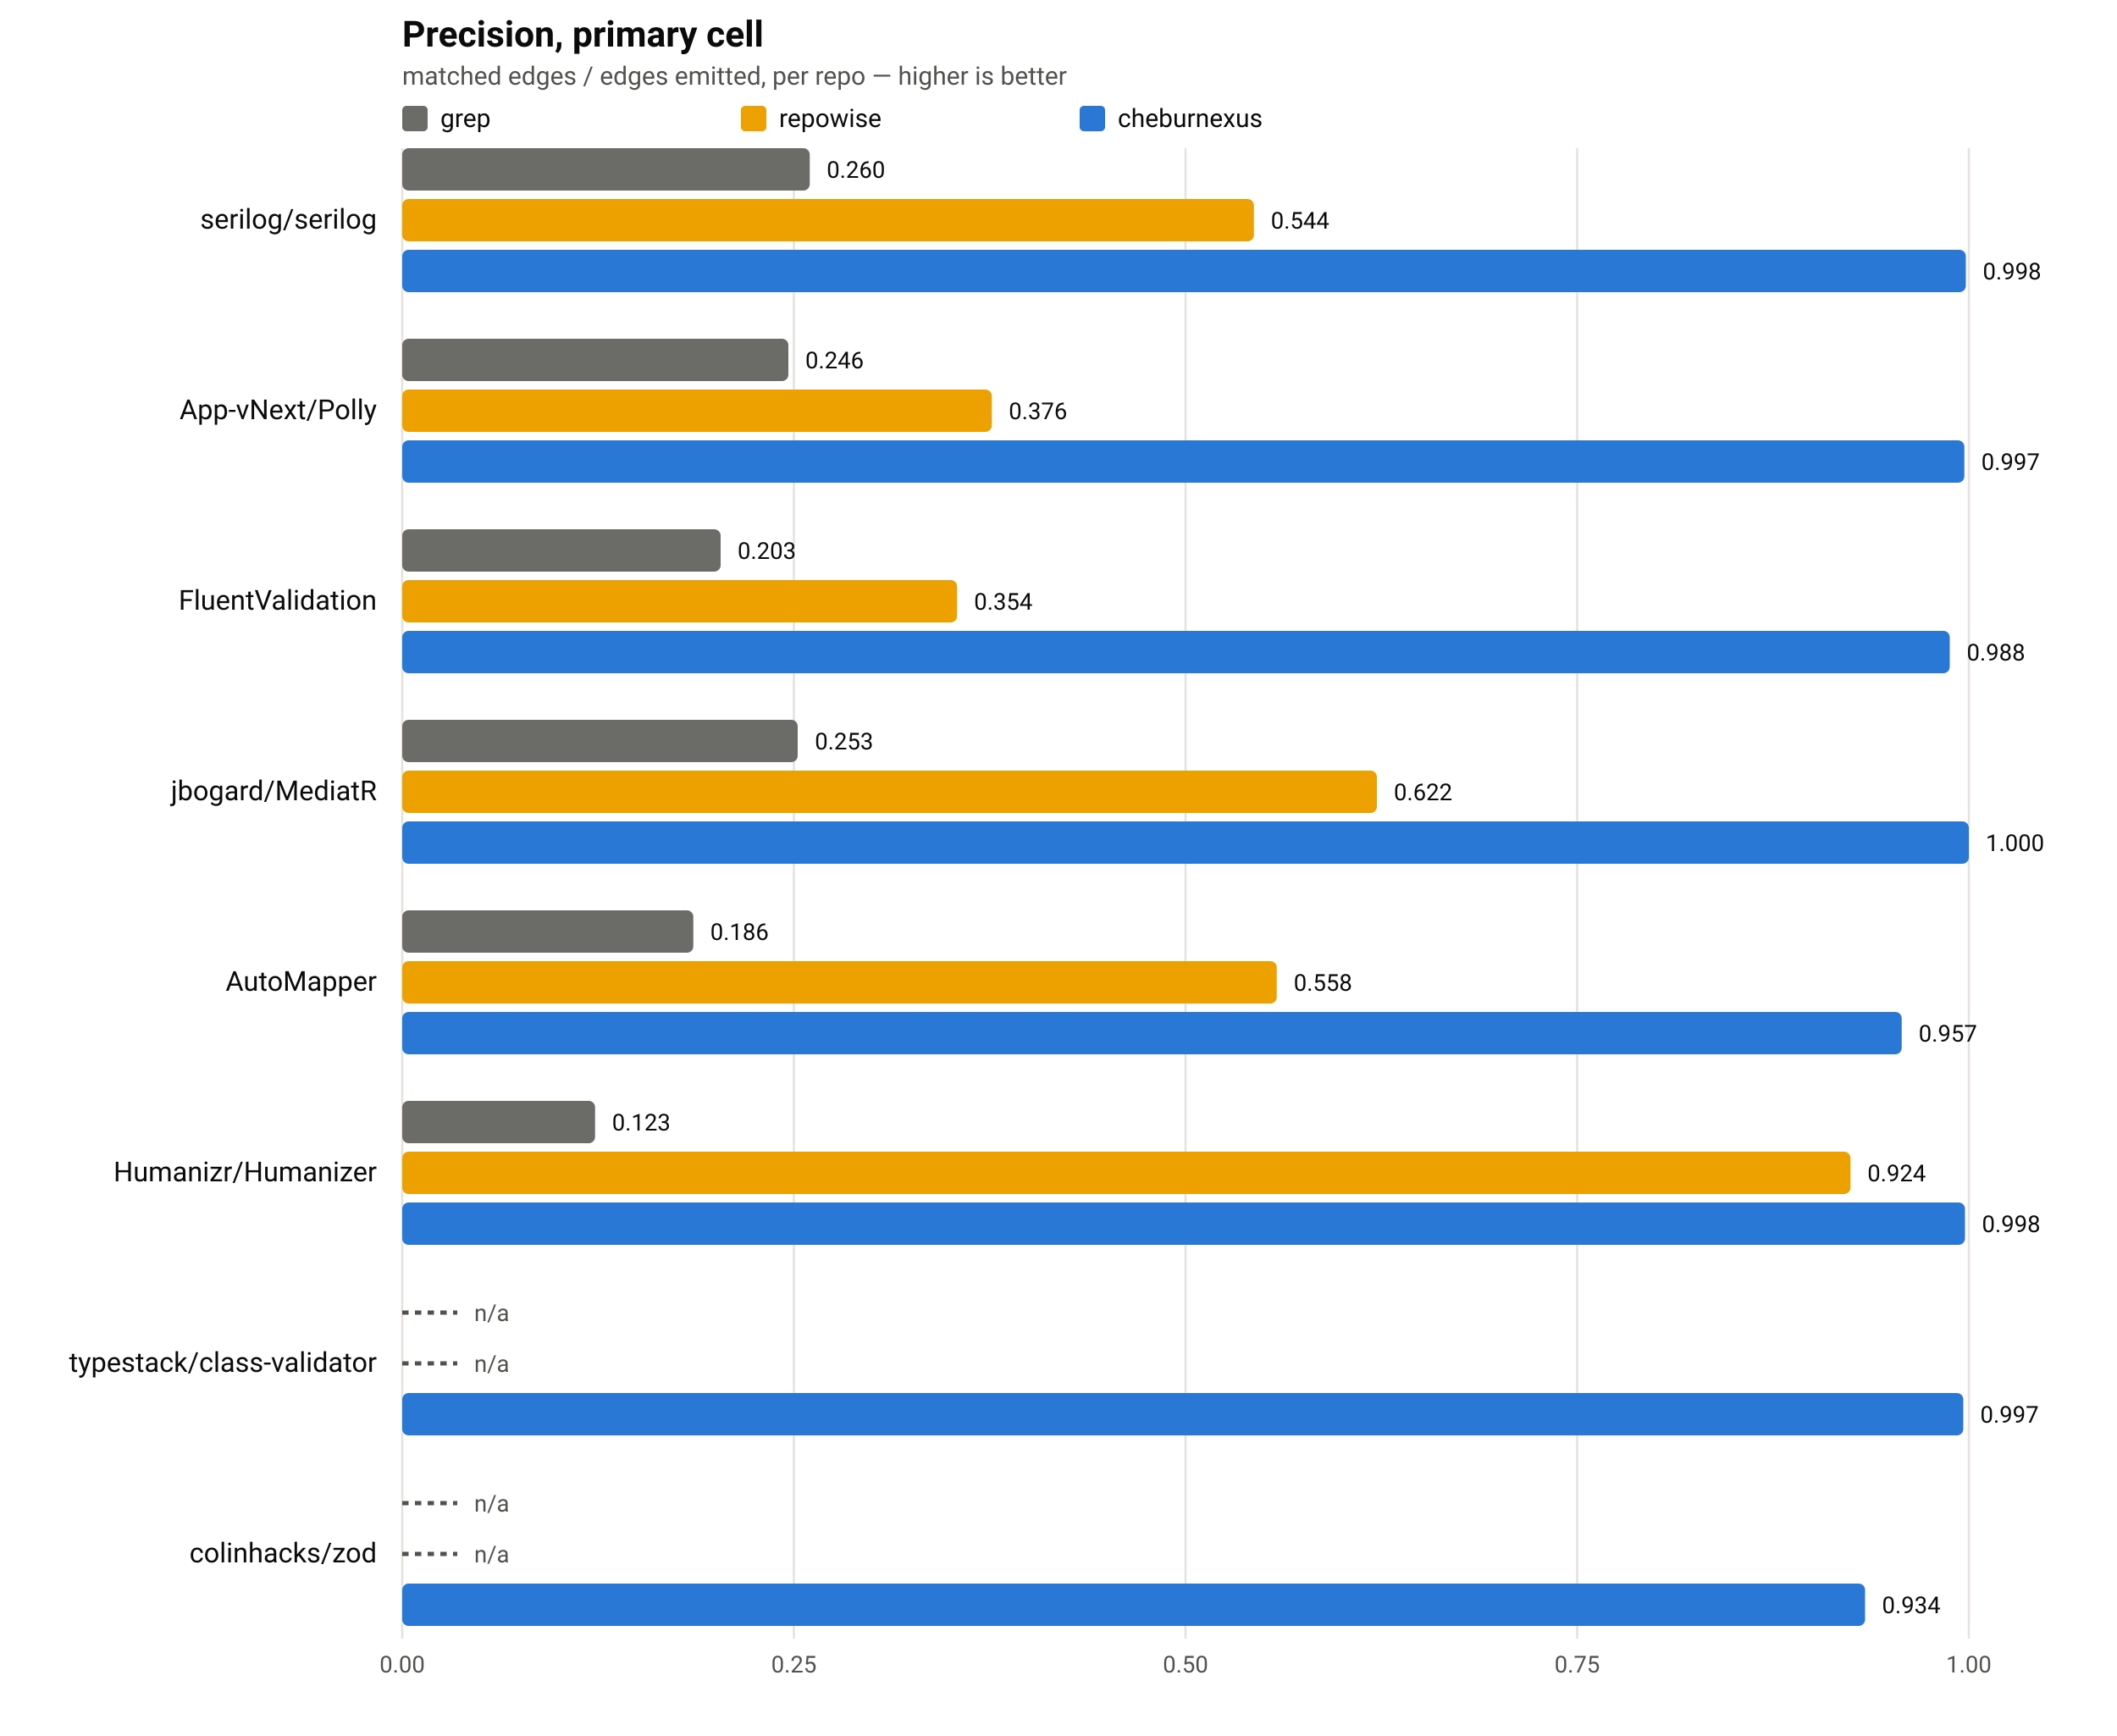
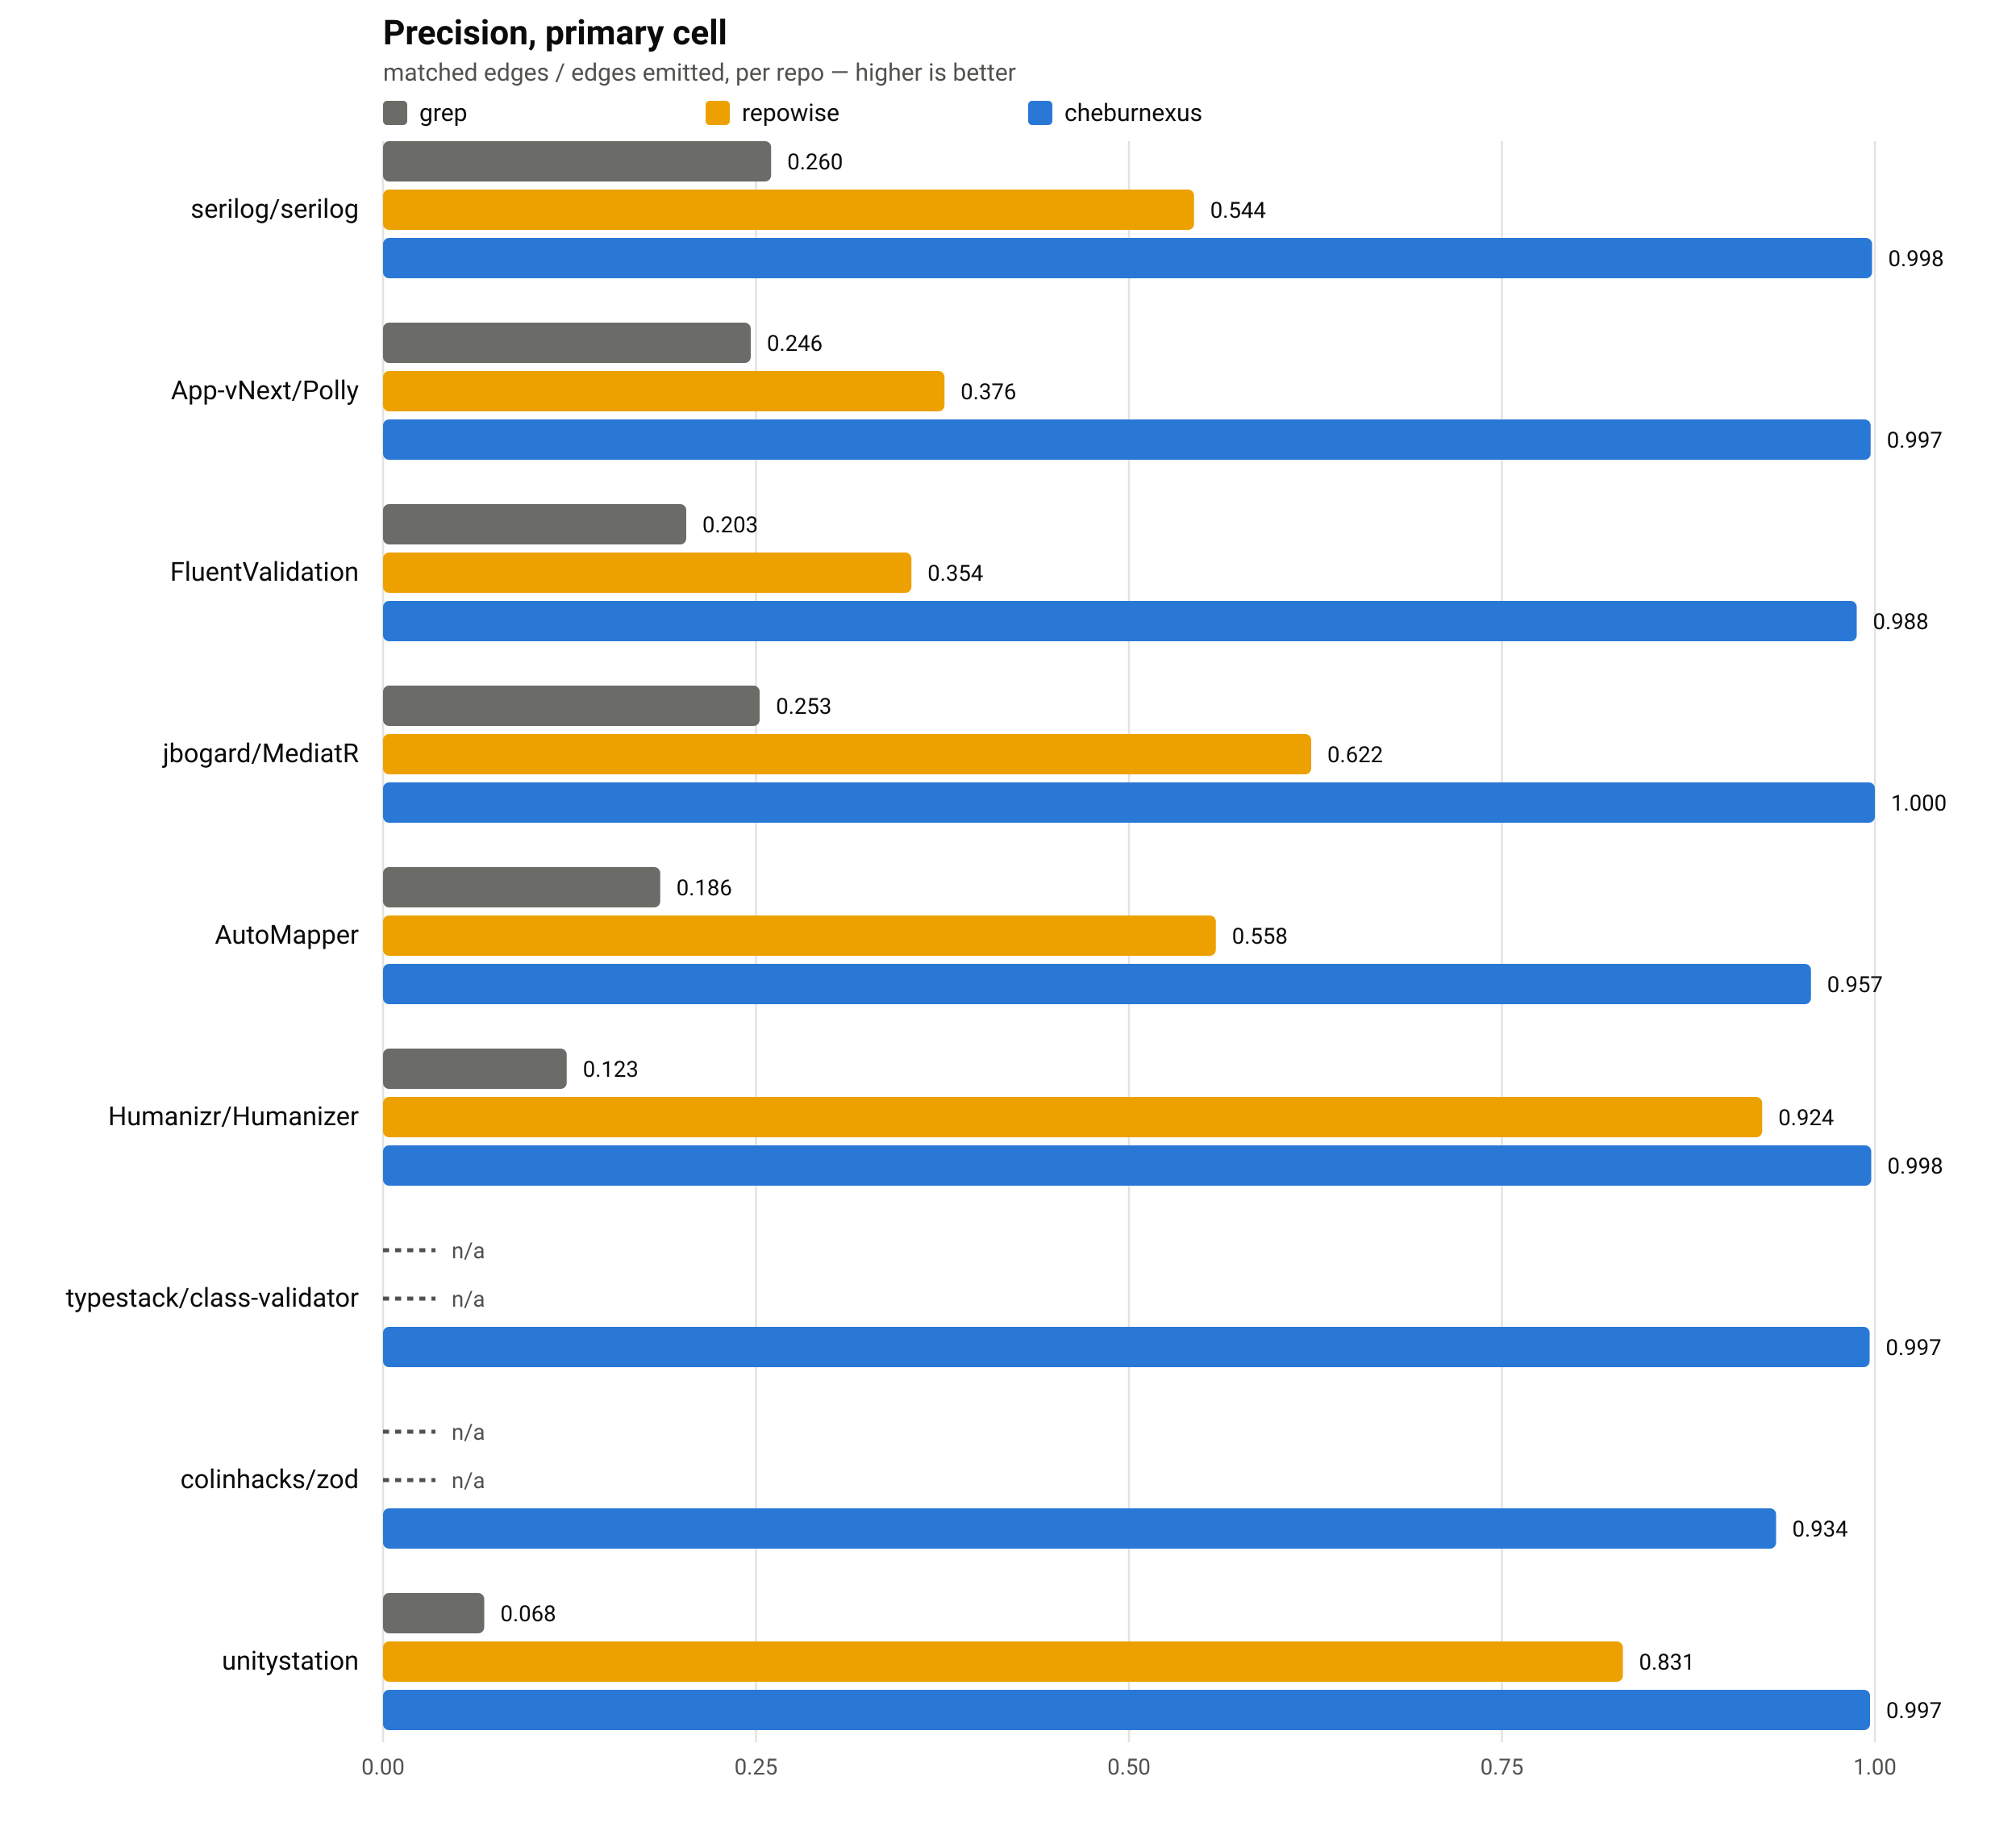
- <svg xmlns="http://www.w3.org/2000/svg" width="1000" height="820" viewBox="0 0 1000 820" role="img" aria-label="Precision by repository and arm, primary cell">
+ <svg xmlns="http://www.w3.org/2000/svg" width="1000" height="910" viewBox="0 0 1000 910" role="img" aria-label="Precision by repository and arm, primary cell">
  <text x="190" y="22" font-family="-apple-system, 'Segoe UI', Roboto, Helvetica, Arial, sans-serif" font-size="17" font-weight="600" fill="#0b0b0b">Precision, primary cell</text>
  <text x="190" y="40" font-family="-apple-system, 'Segoe UI', Roboto, Helvetica, Arial, sans-serif" font-size="12" fill="#52514e">matched edges / edges emitted, per repo — higher is better</text>
  <rect x="190" y="50" width="12" height="12" rx="2" fill="#6b6b68" />
  <text x="208" y="60" font-family="-apple-system, 'Segoe UI', Roboto, Helvetica, Arial, sans-serif" font-size="12" fill="#0b0b0b">grep</text>
  <rect x="350" y="50" width="12" height="12" rx="2" fill="#eda100" />
  <text x="368" y="60" font-family="-apple-system, 'Segoe UI', Roboto, Helvetica, Arial, sans-serif" font-size="12" fill="#0b0b0b">repowise</text>
  <rect x="510" y="50" width="12" height="12" rx="2" fill="#2a78d6" />
  <text x="528" y="60" font-family="-apple-system, 'Segoe UI', Roboto, Helvetica, Arial, sans-serif" font-size="12" fill="#0b0b0b">cheburnexus</text>
-   <line x1="190.0" y1="70" x2="190.0" y2="774" stroke="#e3e2dd" stroke-width="1" />
-   <text x="190.0" y="790" font-family="-apple-system, 'Segoe UI', Roboto, Helvetica, Arial, sans-serif" font-size="11" fill="#52514e" text-anchor="middle">0.00</text>
-   <line x1="375.0" y1="70" x2="375.0" y2="774" stroke="#e3e2dd" stroke-width="1" />
-   <text x="375.0" y="790" font-family="-apple-system, 'Segoe UI', Roboto, Helvetica, Arial, sans-serif" font-size="11" fill="#52514e" text-anchor="middle">0.25</text>
-   <line x1="560.0" y1="70" x2="560.0" y2="774" stroke="#e3e2dd" stroke-width="1" />
-   <text x="560.0" y="790" font-family="-apple-system, 'Segoe UI', Roboto, Helvetica, Arial, sans-serif" font-size="11" fill="#52514e" text-anchor="middle">0.50</text>
-   <line x1="745.0" y1="70" x2="745.0" y2="774" stroke="#e3e2dd" stroke-width="1" />
-   <text x="745.0" y="790" font-family="-apple-system, 'Segoe UI', Roboto, Helvetica, Arial, sans-serif" font-size="11" fill="#52514e" text-anchor="middle">0.75</text>
-   <line x1="930.0" y1="70" x2="930.0" y2="774" stroke="#e3e2dd" stroke-width="1" />
-   <text x="930.0" y="790" font-family="-apple-system, 'Segoe UI', Roboto, Helvetica, Arial, sans-serif" font-size="11" fill="#52514e" text-anchor="middle">1.00</text>
+   <line x1="190.0" y1="70" x2="190.0" y2="864" stroke="#e3e2dd" stroke-width="1" />
+   <text x="190.0" y="880" font-family="-apple-system, 'Segoe UI', Roboto, Helvetica, Arial, sans-serif" font-size="11" fill="#52514e" text-anchor="middle">0.00</text>
+   <line x1="375.0" y1="70" x2="375.0" y2="864" stroke="#e3e2dd" stroke-width="1" />
+   <text x="375.0" y="880" font-family="-apple-system, 'Segoe UI', Roboto, Helvetica, Arial, sans-serif" font-size="11" fill="#52514e" text-anchor="middle">0.25</text>
+   <line x1="560.0" y1="70" x2="560.0" y2="864" stroke="#e3e2dd" stroke-width="1" />
+   <text x="560.0" y="880" font-family="-apple-system, 'Segoe UI', Roboto, Helvetica, Arial, sans-serif" font-size="11" fill="#52514e" text-anchor="middle">0.50</text>
+   <line x1="745.0" y1="70" x2="745.0" y2="864" stroke="#e3e2dd" stroke-width="1" />
+   <text x="745.0" y="880" font-family="-apple-system, 'Segoe UI', Roboto, Helvetica, Arial, sans-serif" font-size="11" fill="#52514e" text-anchor="middle">0.75</text>
+   <line x1="930.0" y1="70" x2="930.0" y2="864" stroke="#e3e2dd" stroke-width="1" />
+   <text x="930.0" y="880" font-family="-apple-system, 'Segoe UI', Roboto, Helvetica, Arial, sans-serif" font-size="11" fill="#52514e" text-anchor="middle">1.00</text>
  <text x="178" y="108.0" font-family="-apple-system, 'Segoe UI', Roboto, Helvetica, Arial, sans-serif" font-size="13" fill="#0b0b0b" text-anchor="end">serilog/serilog</text>
  <rect x="190.0" y="70.0" width="192.5" height="20" rx="3" fill="#6b6b68" />
  <text x="390.5" y="84.0" font-family="-apple-system, 'Segoe UI', Roboto, Helvetica, Arial, sans-serif" font-size="11" fill="#0b0b0b">0.260</text>
  <rect x="190.0" y="94.0" width="402.3" height="20" rx="3" fill="#eda100" />
  <text x="600.3" y="108.0" font-family="-apple-system, 'Segoe UI', Roboto, Helvetica, Arial, sans-serif" font-size="11" fill="#0b0b0b">0.544</text>
  <rect x="190.0" y="118.0" width="738.6" height="20" rx="3" fill="#2a78d6" />
  <text x="936.6" y="132.0" font-family="-apple-system, 'Segoe UI', Roboto, Helvetica, Arial, sans-serif" font-size="11" fill="#0b0b0b">0.998</text>
  <text x="178" y="198.0" font-family="-apple-system, 'Segoe UI', Roboto, Helvetica, Arial, sans-serif" font-size="13" fill="#0b0b0b" text-anchor="end">App-vNext/Polly</text>
  <rect x="190.0" y="160.0" width="182.4" height="20" rx="3" fill="#6b6b68" />
  <text x="380.4" y="174.0" font-family="-apple-system, 'Segoe UI', Roboto, Helvetica, Arial, sans-serif" font-size="11" fill="#0b0b0b">0.246</text>
  <rect x="190.0" y="184.0" width="278.5" height="20" rx="3" fill="#eda100" />
  <text x="476.5" y="198.0" font-family="-apple-system, 'Segoe UI', Roboto, Helvetica, Arial, sans-serif" font-size="11" fill="#0b0b0b">0.376</text>
  <rect x="190.0" y="208.0" width="737.9" height="20" rx="3" fill="#2a78d6" />
  <text x="935.9" y="222.0" font-family="-apple-system, 'Segoe UI', Roboto, Helvetica, Arial, sans-serif" font-size="11" fill="#0b0b0b">0.997</text>
  <text x="178" y="288.0" font-family="-apple-system, 'Segoe UI', Roboto, Helvetica, Arial, sans-serif" font-size="13" fill="#0b0b0b" text-anchor="end">FluentValidation</text>
  <rect x="190.0" y="250.0" width="150.4" height="20" rx="3" fill="#6b6b68" />
  <text x="348.4" y="264.0" font-family="-apple-system, 'Segoe UI', Roboto, Helvetica, Arial, sans-serif" font-size="11" fill="#0b0b0b">0.203</text>
  <rect x="190.0" y="274.0" width="262.1" height="20" rx="3" fill="#eda100" />
  <text x="460.1" y="288.0" font-family="-apple-system, 'Segoe UI', Roboto, Helvetica, Arial, sans-serif" font-size="11" fill="#0b0b0b">0.354</text>
  <rect x="190.0" y="298.0" width="731.0" height="20" rx="3" fill="#2a78d6" />
  <text x="929.0" y="312.0" font-family="-apple-system, 'Segoe UI', Roboto, Helvetica, Arial, sans-serif" font-size="11" fill="#0b0b0b">0.988</text>
  <text x="178" y="378.0" font-family="-apple-system, 'Segoe UI', Roboto, Helvetica, Arial, sans-serif" font-size="13" fill="#0b0b0b" text-anchor="end">jbogard/MediatR</text>
  <rect x="190.0" y="340.0" width="186.8" height="20" rx="3" fill="#6b6b68" />
  <text x="384.9" y="354.0" font-family="-apple-system, 'Segoe UI', Roboto, Helvetica, Arial, sans-serif" font-size="11" fill="#0b0b0b">0.253</text>
  <rect x="190.0" y="364.0" width="460.4" height="20" rx="3" fill="#eda100" />
  <text x="658.4" y="378.0" font-family="-apple-system, 'Segoe UI', Roboto, Helvetica, Arial, sans-serif" font-size="11" fill="#0b0b0b">0.622</text>
  <rect x="190.0" y="388.0" width="740.0" height="20" rx="3" fill="#2a78d6" />
  <text x="938.0" y="402.0" font-family="-apple-system, 'Segoe UI', Roboto, Helvetica, Arial, sans-serif" font-size="11" fill="#0b0b0b">1.000</text>
  <text x="178" y="468.0" font-family="-apple-system, 'Segoe UI', Roboto, Helvetica, Arial, sans-serif" font-size="13" fill="#0b0b0b" text-anchor="end">AutoMapper</text>
  <rect x="190.0" y="430.0" width="137.5" height="20" rx="3" fill="#6b6b68" />
  <text x="335.5" y="444.0" font-family="-apple-system, 'Segoe UI', Roboto, Helvetica, Arial, sans-serif" font-size="11" fill="#0b0b0b">0.186</text>
  <rect x="190.0" y="454.0" width="413.1" height="20" rx="3" fill="#eda100" />
  <text x="611.1" y="468.0" font-family="-apple-system, 'Segoe UI', Roboto, Helvetica, Arial, sans-serif" font-size="11" fill="#0b0b0b">0.558</text>
  <rect x="190.0" y="478.0" width="708.3" height="20" rx="3" fill="#2a78d6" />
  <text x="906.3" y="492.0" font-family="-apple-system, 'Segoe UI', Roboto, Helvetica, Arial, sans-serif" font-size="11" fill="#0b0b0b">0.957</text>
  <text x="178" y="558.0" font-family="-apple-system, 'Segoe UI', Roboto, Helvetica, Arial, sans-serif" font-size="13" fill="#0b0b0b" text-anchor="end">Humanizr/Humanizer</text>
  <rect x="190.0" y="520.0" width="91.1" height="20" rx="3" fill="#6b6b68" />
  <text x="289.1" y="534.0" font-family="-apple-system, 'Segoe UI', Roboto, Helvetica, Arial, sans-serif" font-size="11" fill="#0b0b0b">0.123</text>
  <rect x="190.0" y="544.0" width="684.1" height="20" rx="3" fill="#eda100" />
  <text x="882.1" y="558.0" font-family="-apple-system, 'Segoe UI', Roboto, Helvetica, Arial, sans-serif" font-size="11" fill="#0b0b0b">0.924</text>
  <rect x="190.0" y="568.0" width="738.2" height="20" rx="3" fill="#2a78d6" />
  <text x="936.2" y="582.0" font-family="-apple-system, 'Segoe UI', Roboto, Helvetica, Arial, sans-serif" font-size="11" fill="#0b0b0b">0.998</text>
  <text x="178" y="648.0" font-family="-apple-system, 'Segoe UI', Roboto, Helvetica, Arial, sans-serif" font-size="13" fill="#0b0b0b" text-anchor="end">typestack/class-validator</text>
  <line x1="190" y1="620.0" x2="216" y2="620.0" stroke="#52514e" stroke-width="2" stroke-dasharray="3,3" />
  <text x="224" y="624.0" font-family="-apple-system, 'Segoe UI', Roboto, Helvetica, Arial, sans-serif" font-size="11" fill="#52514e">n/a</text>
  <line x1="190" y1="644.0" x2="216" y2="644.0" stroke="#52514e" stroke-width="2" stroke-dasharray="3,3" />
  <text x="224" y="648.0" font-family="-apple-system, 'Segoe UI', Roboto, Helvetica, Arial, sans-serif" font-size="11" fill="#52514e">n/a</text>
  <rect x="190.0" y="658.0" width="737.4" height="20" rx="3" fill="#2a78d6" />
  <text x="935.4" y="672.0" font-family="-apple-system, 'Segoe UI', Roboto, Helvetica, Arial, sans-serif" font-size="11" fill="#0b0b0b">0.997</text>
  <text x="178" y="738.0" font-family="-apple-system, 'Segoe UI', Roboto, Helvetica, Arial, sans-serif" font-size="13" fill="#0b0b0b" text-anchor="end">colinhacks/zod</text>
  <line x1="190" y1="710.0" x2="216" y2="710.0" stroke="#52514e" stroke-width="2" stroke-dasharray="3,3" />
  <text x="224" y="714.0" font-family="-apple-system, 'Segoe UI', Roboto, Helvetica, Arial, sans-serif" font-size="11" fill="#52514e">n/a</text>
  <line x1="190" y1="734.0" x2="216" y2="734.0" stroke="#52514e" stroke-width="2" stroke-dasharray="3,3" />
  <text x="224" y="738.0" font-family="-apple-system, 'Segoe UI', Roboto, Helvetica, Arial, sans-serif" font-size="11" fill="#52514e">n/a</text>
  <rect x="190.0" y="748.0" width="691.0" height="20" rx="3" fill="#2a78d6" />
  <text x="889.0" y="762.0" font-family="-apple-system, 'Segoe UI', Roboto, Helvetica, Arial, sans-serif" font-size="11" fill="#0b0b0b">0.934</text>
+   <text x="178" y="828.0" font-family="-apple-system, 'Segoe UI', Roboto, Helvetica, Arial, sans-serif" font-size="13" fill="#0b0b0b" text-anchor="end">unitystation</text>
+   <rect x="190.0" y="790.0" width="50.2" height="20" rx="3" fill="#6b6b68" />
+   <text x="248.2" y="804.0" font-family="-apple-system, 'Segoe UI', Roboto, Helvetica, Arial, sans-serif" font-size="11" fill="#0b0b0b">0.068</text>
+   <rect x="190.0" y="814.0" width="615.0" height="20" rx="3" fill="#eda100" />
+   <text x="813.0" y="828.0" font-family="-apple-system, 'Segoe UI', Roboto, Helvetica, Arial, sans-serif" font-size="11" fill="#0b0b0b">0.831</text>
+   <rect x="190.0" y="838.0" width="737.6" height="20" rx="3" fill="#2a78d6" />
+   <text x="935.6" y="852.0" font-family="-apple-system, 'Segoe UI', Roboto, Helvetica, Arial, sans-serif" font-size="11" fill="#0b0b0b">0.997</text>
</svg>
